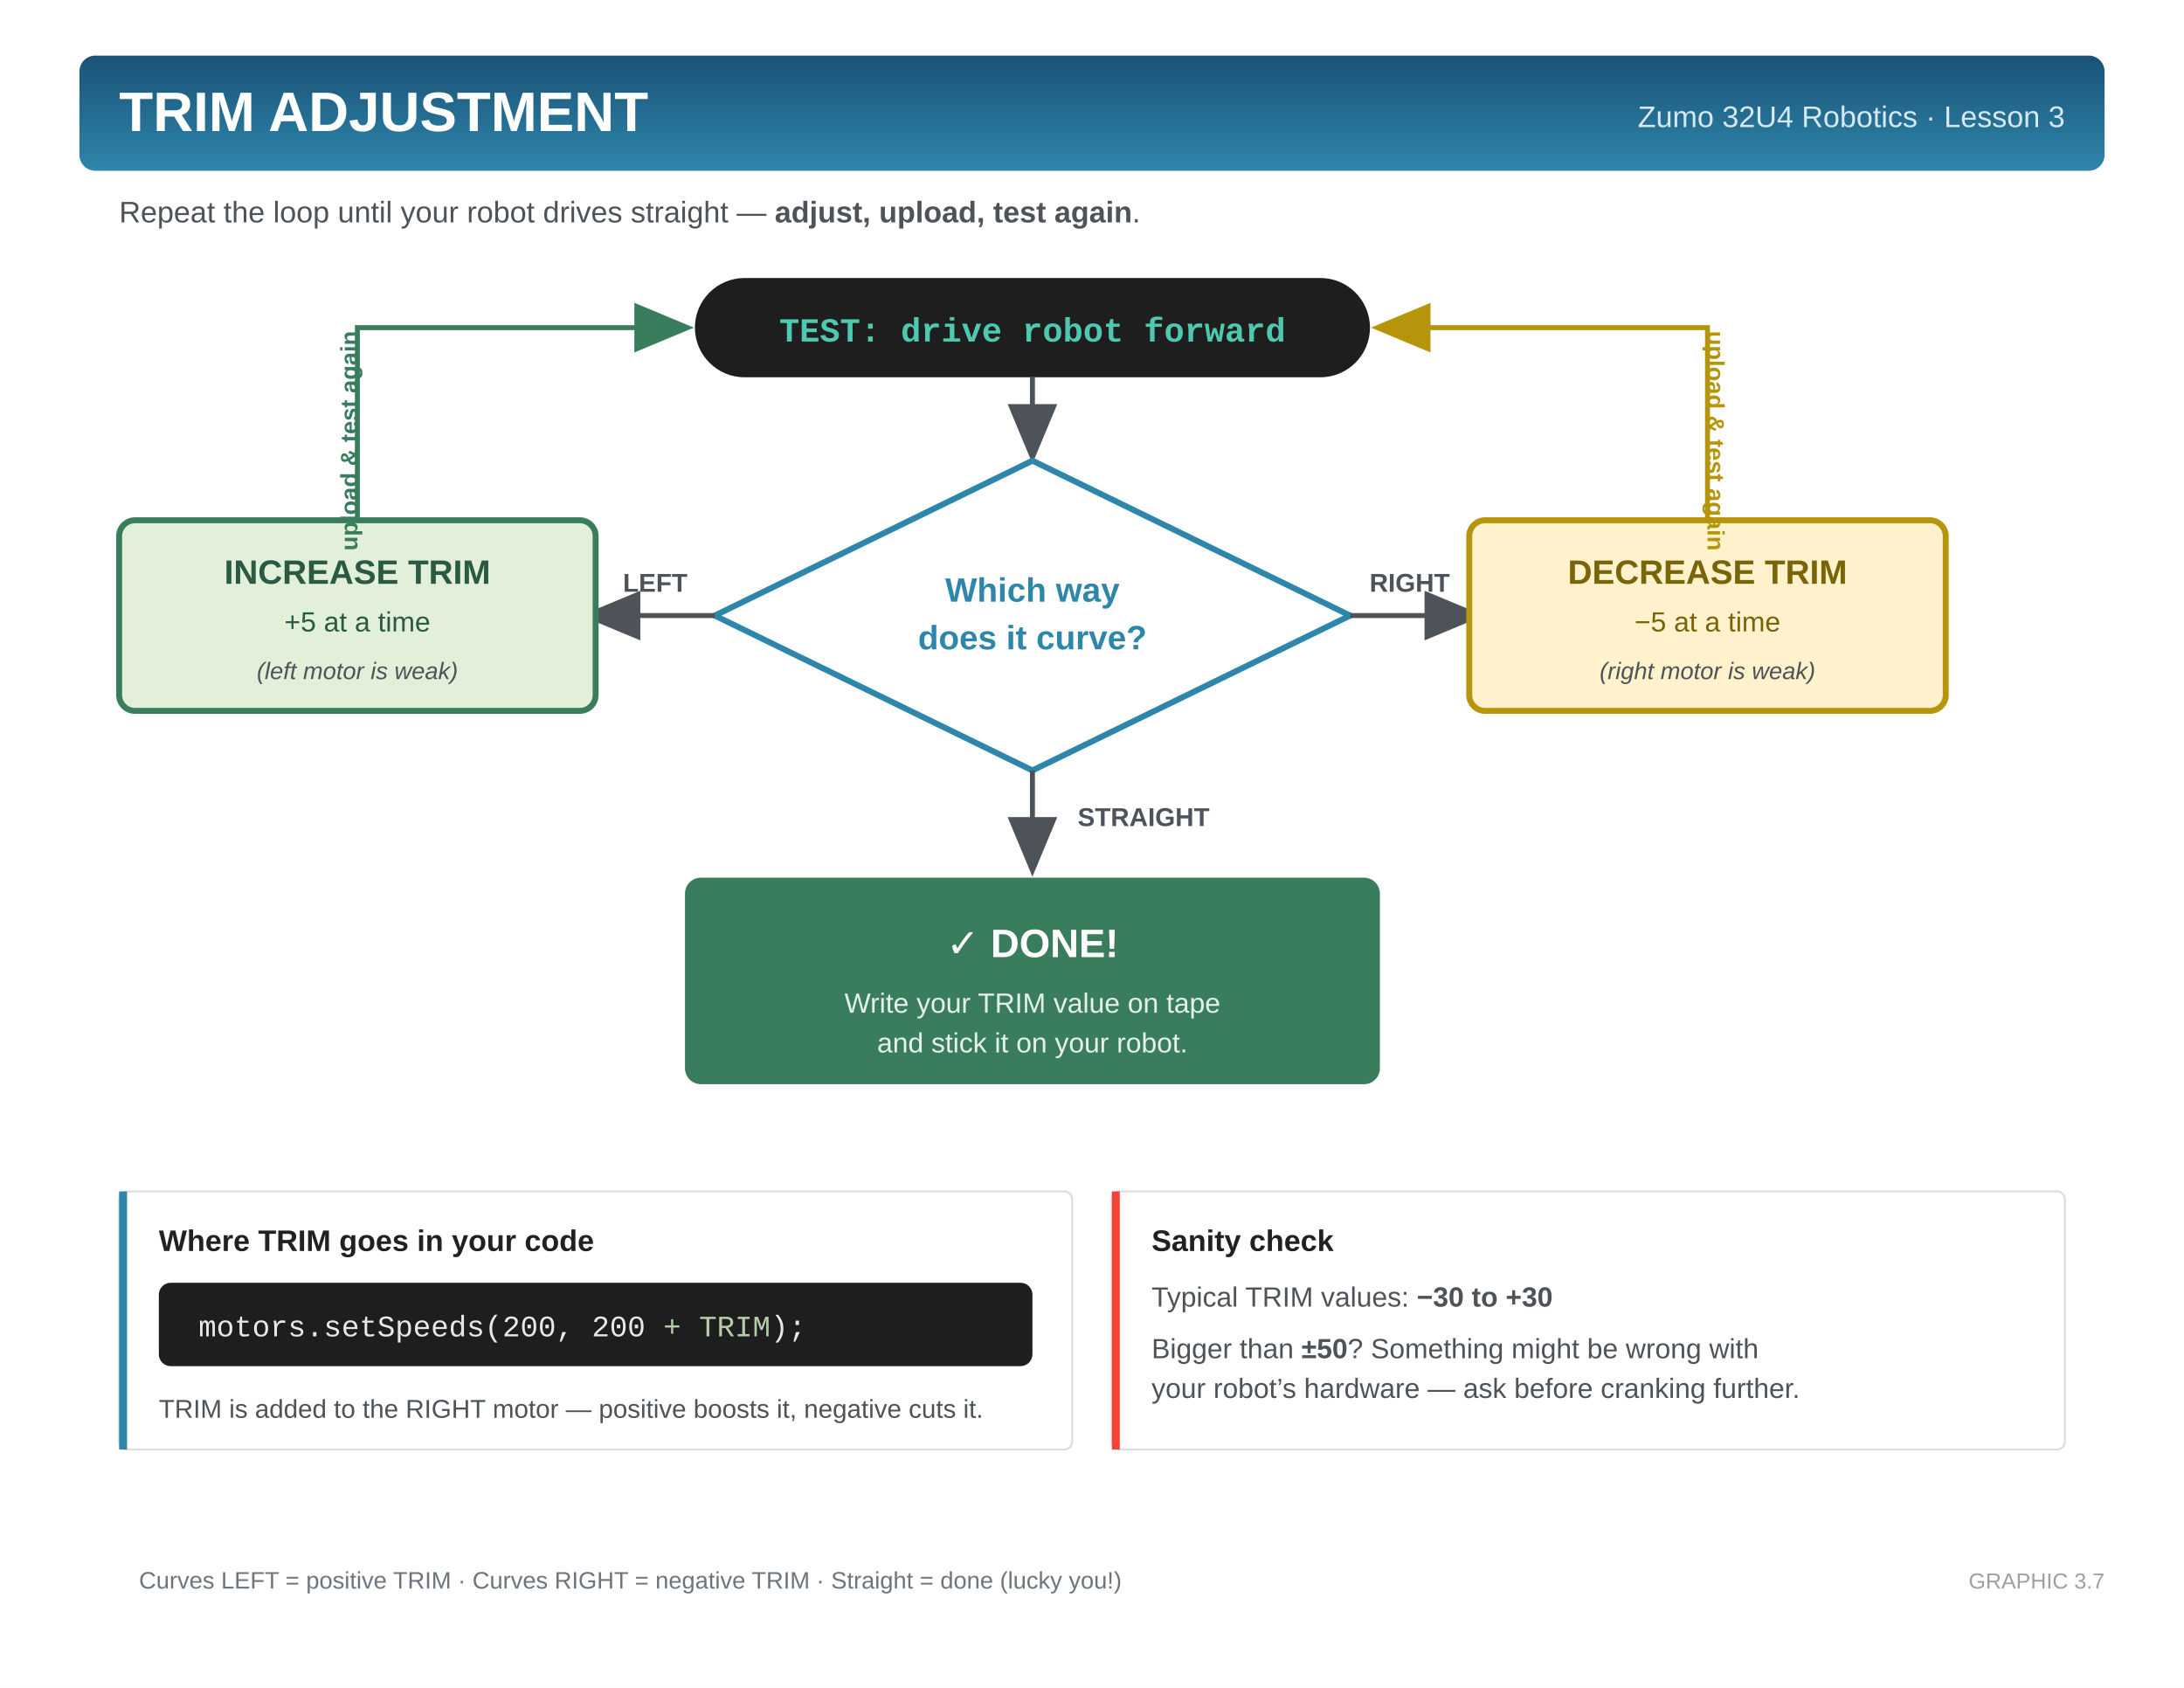
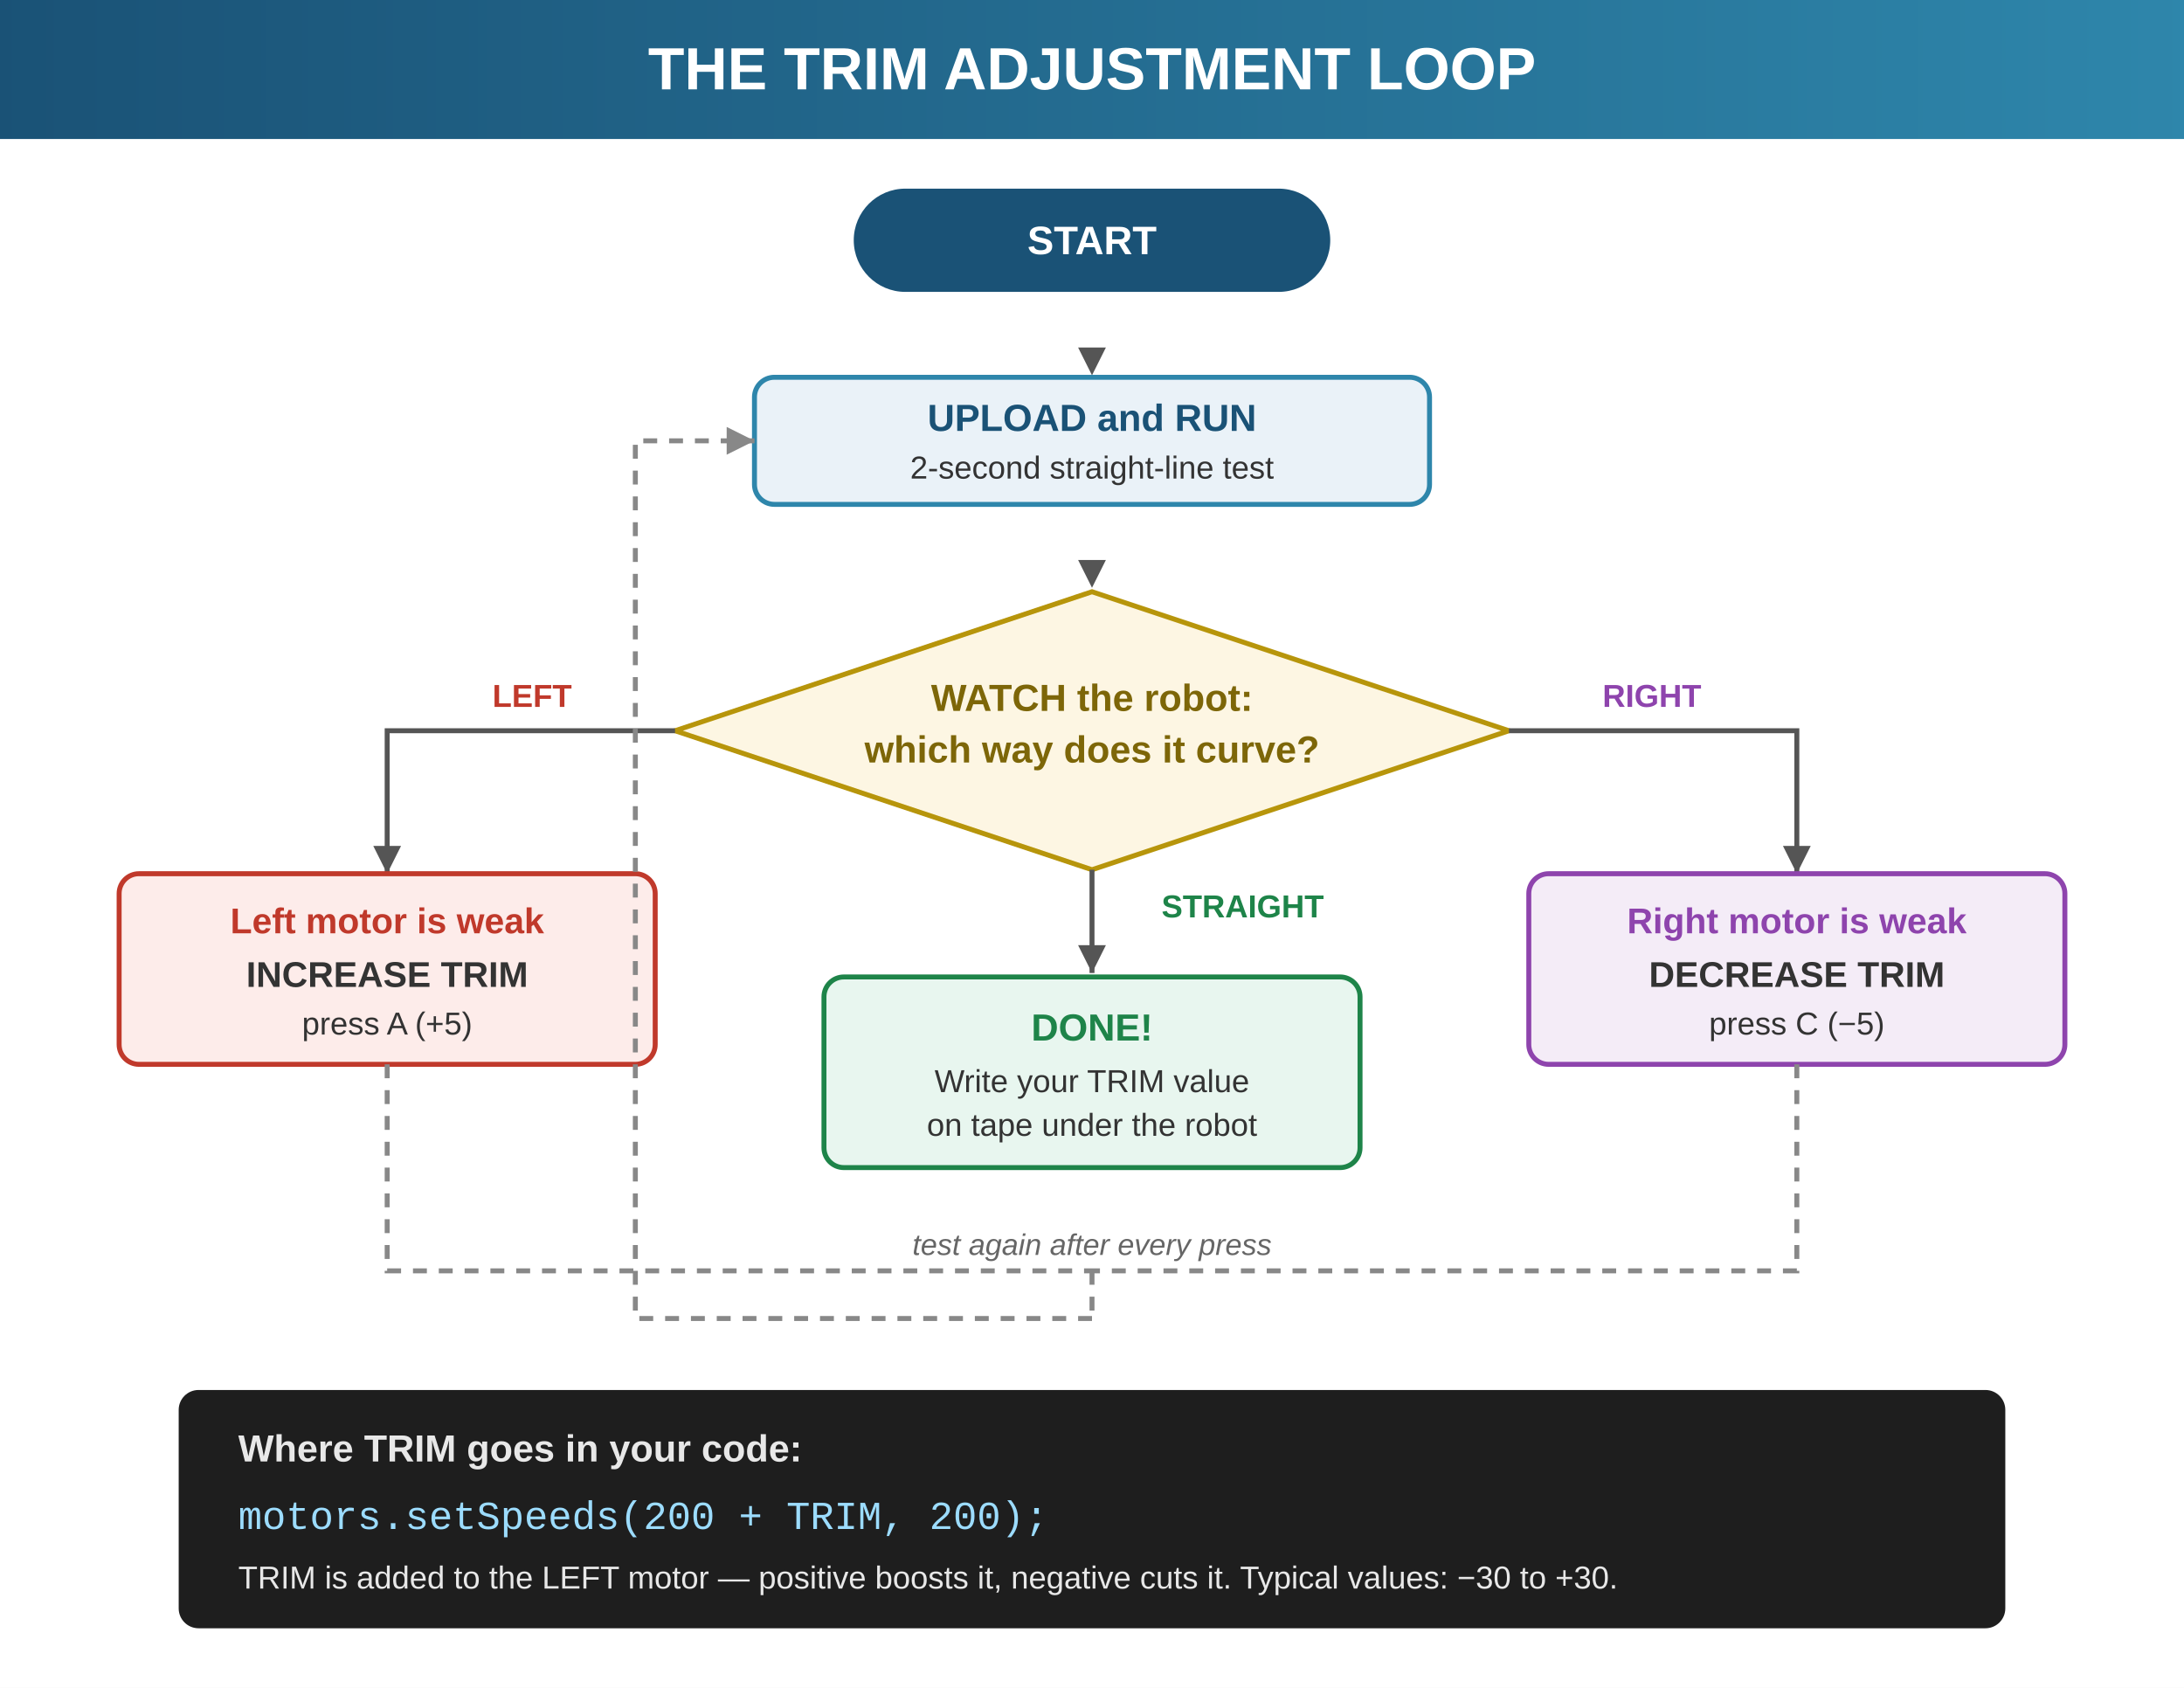
- <svg xmlns="http://www.w3.org/2000/svg" viewBox="0 0 1100 850" font-family="Segoe UI, Arial, sans-serif">
+ <svg xmlns="http://www.w3.org/2000/svg" viewBox="0 0 1100 850" font-family="Arial, Helvetica, sans-serif">
  <defs>
-     <linearGradient id="titleGrad" x1="0" y1="0" x2="0" y2="1">
+     <linearGradient id="tband" x1="0" y1="0" x2="1" y2="0">
      <stop offset="0" stop-color="#1a5276" />
      <stop offset="1" stop-color="#2e86ab" />
    </linearGradient>
-     <marker id="flowArrow" markerWidth="12" markerHeight="10" refX="9" refY="5" orient="auto">
-       <path d="M0,0 L12,5 L0,10 Z" fill="#4d5358" />
-     </marker>
-     <marker id="greenArrow" markerWidth="12" markerHeight="10" refX="9" refY="5" orient="auto">
-       <path d="M0,0 L12,5 L0,10 Z" fill="#3a7d5c" />
-     </marker>
-     <marker id="amberArrow" markerWidth="12" markerHeight="10" refX="9" refY="5" orient="auto">
-       <path d="M0,0 L12,5 L0,10 Z" fill="#b7950b" />
-     </marker>
  </defs>
-   <rect x="0" y="0" width="1100" height="850" fill="#ffffff" />
-   <rect x="40" y="28" width="1020" height="58" rx="8" fill="url(#titleGrad)" />
-   <text x="60" y="66" fill="#ffffff" font-size="28" font-weight="bold">TRIM ADJUSTMENT</text>
-   <text x="1040" y="64" fill="#d6e9f2" font-size="15" text-anchor="end">Zumo 32U4 Robotics · Lesson 3</text>
-   <text x="60" y="112" fill="#4d5358" font-size="15">Repeat the loop until your robot drives straight — <tspan font-weight="bold">adjust, upload, test again</tspan>.</text>
-   <rect x="350" y="140" width="340" height="50" rx="25" fill="#1e1e1e" />
-   <text x="520" y="172" fill="#4EC9B0" font-size="17" font-weight="bold" text-anchor="middle" font-family="Courier New, monospace">TEST: drive robot forward</text>
-   <line x1="520" y1="190" x2="520" y2="226" stroke="#4d5358" stroke-width="2.5" marker-end="url(#flowArrow)" />
-   <polygon points="520,232 680,310 520,388 360,310" fill="#ffffff" stroke="#2e86ab" stroke-width="3" />
-   <text x="520" y="303" fill="#2e86ab" font-size="17" font-weight="bold" text-anchor="middle">Which way</text>
-   <text x="520" y="327" fill="#2e86ab" font-size="17" font-weight="bold" text-anchor="middle">does it curve?</text>
-   <line x1="360" y1="310" x2="300" y2="310" stroke="#4d5358" stroke-width="2.5" marker-end="url(#flowArrow)" />
-   <text x="330" y="298" fill="#4d5358" font-size="13" font-weight="bold" text-anchor="middle">LEFT</text>
-   <rect x="60" y="262" width="240" height="96" rx="8" fill="#E2F0D9" stroke="#3a7d5c" stroke-width="3" />
-   <text x="180" y="294" fill="#2a5a42" font-size="17" font-weight="bold" text-anchor="middle">INCREASE TRIM</text>
-   <text x="180" y="318" fill="#2a5a42" font-size="14" text-anchor="middle">+5 at a time</text>
-   <text x="180" y="342" fill="#4d5358" font-size="12" font-style="italic" text-anchor="middle">(left motor is weak)</text>
-   <line x1="680" y1="310" x2="740" y2="310" stroke="#4d5358" stroke-width="2.5" marker-end="url(#flowArrow)" />
-   <text x="710" y="298" fill="#4d5358" font-size="13" font-weight="bold" text-anchor="middle">RIGHT</text>
-   <rect x="740" y="262" width="240" height="96" rx="8" fill="#FFF2CC" stroke="#b7950b" stroke-width="3" />
-   <text x="860" y="294" fill="#7a6408" font-size="17" font-weight="bold" text-anchor="middle">DECREASE TRIM</text>
-   <text x="860" y="318" fill="#7a6408" font-size="14" text-anchor="middle">−5 at a time</text>
-   <text x="860" y="342" fill="#4d5358" font-size="12" font-style="italic" text-anchor="middle">(right motor is weak)</text>
-   <path d="M 180 262 L 180 165 L 342 165" fill="none" stroke="#3a7d5c" stroke-width="2.5" marker-end="url(#greenArrow)" />
-   <text x="180" y="222" fill="#3a7d5c" font-size="12" font-weight="bold" text-anchor="middle" transform="rotate(-90 180 222)">upload &amp; test again</text>
-   <path d="M 860 262 L 860 165 L 698 165" fill="none" stroke="#b7950b" stroke-width="2.5" marker-end="url(#amberArrow)" />
-   <text x="860" y="222" fill="#b7950b" font-size="12" font-weight="bold" text-anchor="middle" transform="rotate(90 860 222)">upload &amp; test again</text>
-   <line x1="520" y1="388" x2="520" y2="434" stroke="#4d5358" stroke-width="2.5" marker-end="url(#flowArrow)" />
-   <text x="576" y="416" fill="#4d5358" font-size="13" font-weight="bold" text-anchor="middle">STRAIGHT</text>
-   <rect x="345" y="442" width="350" height="104" rx="8" fill="#3a7d5c" />
-   <text x="520" y="482" fill="#ffffff" font-size="20" font-weight="bold" text-anchor="middle">✓ DONE!</text>
-   <text x="520" y="510" fill="#e3f2ed" font-size="14" text-anchor="middle">Write your TRIM value on tape</text>
-   <text x="520" y="530" fill="#e3f2ed" font-size="14" text-anchor="middle">and stick it on your robot.</text>
-   <rect x="60" y="600" width="480" height="130" rx="4" fill="#ffffff" stroke="#dddddd" />
-   <rect x="60" y="600" width="4" height="130" fill="#2e86ab" />
-   <text x="80" y="630" fill="#212121" font-size="15" font-weight="bold">Where TRIM goes in your code</text>
-   <rect x="80" y="646" width="440" height="42" rx="6" fill="#1e1e1e" />
-   <text x="100" y="673" fill="#e8e8e8" font-size="15" font-family="Courier New, monospace">motors.setSpeeds(200, 200 <tspan fill="#b5cea8">+ TRIM</tspan>);</text>
-   <text x="80" y="714" fill="#4d5358" font-size="13">TRIM is added to the RIGHT motor — positive boosts it, negative cuts it.</text>
-   <rect x="560" y="600" width="480" height="130" rx="4" fill="#ffffff" stroke="#dddddd" />
-   <rect x="560" y="600" width="4" height="130" fill="#f44336" />
-   <text x="580" y="630" fill="#212121" font-size="15" font-weight="bold">Sanity check</text>
-   <text x="580" y="658" fill="#4d5358" font-size="14">Typical TRIM values: <tspan font-weight="bold">−30 to +30</tspan>
-   </text>
-   <text x="580" y="684" fill="#4d5358" font-size="14">Bigger than <tspan font-weight="bold">±50</tspan>? Something might be wrong with</text>
-   <text x="580" y="704" fill="#4d5358" font-size="14">your robot’s hardware — ask before cranking further.</text>
-   <text x="70" y="800" fill="#6c757d" font-size="12">Curves LEFT = positive TRIM · Curves RIGHT = negative TRIM · Straight = done (lucky you!)</text>
-   <text x="1060" y="800" fill="#9aa0a6" font-size="11" text-anchor="end">GRAPHIC 3.7</text>
+   <rect width="1100" height="850" fill="#ffffff" />
+   <rect x="0" y="0" width="1100" height="70" fill="url(#tband)" />
+   <text x="550" y="45" fill="#ffffff" font-size="30" font-weight="bold" text-anchor="middle">THE TRIM ADJUSTMENT LOOP</text>
+   <rect x="430" y="95" width="240" height="52" rx="26" fill="#1a5276" />
+   <text x="550" y="128" fill="#ffffff" font-size="20" font-weight="bold" text-anchor="middle">START</text>
+   <polygon points="550,147 550,175 543,175 550,189 557,175 550,175" fill="#555555" />
+   <rect x="380" y="190" width="340" height="64" rx="10" fill="#eaf2f8" stroke="#2e86ab" stroke-width="2.5" />
+   <text x="550" y="217" font-size="19" font-weight="bold" fill="#1a5276" text-anchor="middle">UPLOAD and RUN</text>
+   <text x="550" y="241" font-size="16" fill="#333333" text-anchor="middle">2-second straight-line test</text>
+   <polygon points="550,254 550,282 543,282 550,296 557,282 550,282" fill="#555555" />
+   <polygon points="550,298 760,368 550,438 340,368" fill="#fdf6e3" stroke="#b7950b" stroke-width="2.5" />
+   <text x="550" y="358" font-size="19" font-weight="bold" fill="#7d6608" text-anchor="middle">WATCH the robot:</text>
+   <text x="550" y="384" font-size="19" font-weight="bold" fill="#7d6608" text-anchor="middle">which way does it curve?</text>
+   <text x="268" y="356" font-size="16" font-weight="bold" fill="#c0392b" text-anchor="middle">LEFT</text>
+   <path d="M 340 368 L 195 368 L 195 440" fill="none" stroke="#555555" stroke-width="2.5" />
+   <polygon points="195,440 188,426 202,426" fill="#555555" />
+   <rect x="60" y="440" width="270" height="96" rx="10" fill="#fdecea" stroke="#c0392b" stroke-width="2.5" />
+   <text x="195" y="470" font-size="18" font-weight="bold" fill="#c0392b" text-anchor="middle">Left motor is weak</text>
+   <text x="195" y="497" font-size="18" font-weight="bold" fill="#333333" text-anchor="middle">INCREASE TRIM</text>
+   <text x="195" y="521" font-size="16" fill="#333333" text-anchor="middle">press A (+5)</text>
+   <text x="832" y="356" font-size="16" font-weight="bold" fill="#8e44ad" text-anchor="middle">RIGHT</text>
+   <path d="M 760 368 L 905 368 L 905 440" fill="none" stroke="#555555" stroke-width="2.5" />
+   <polygon points="905,440 898,426 912,426" fill="#555555" />
+   <rect x="770" y="440" width="270" height="96" rx="10" fill="#f4ecf7" stroke="#8e44ad" stroke-width="2.5" />
+   <text x="905" y="470" font-size="18" font-weight="bold" fill="#8e44ad" text-anchor="middle">Right motor is weak</text>
+   <text x="905" y="497" font-size="18" font-weight="bold" fill="#333333" text-anchor="middle">DECREASE TRIM</text>
+   <text x="905" y="521" font-size="16" fill="#333333" text-anchor="middle">press C (−5)</text>
+   <text x="585" y="462" font-size="16" font-weight="bold" fill="#1e8449" text-anchor="start">STRAIGHT</text>
+   <path d="M 550 438 L 550 490" fill="none" stroke="#555555" stroke-width="2.5" />
+   <polygon points="550,490 543,476 557,476" fill="#555555" />
+   <rect x="415" y="492" width="270" height="96" rx="10" fill="#e8f6ef" stroke="#1e8449" stroke-width="2.5" />
+   <text x="550" y="524" font-size="19" font-weight="bold" fill="#1e8449" text-anchor="middle">DONE!</text>
+   <text x="550" y="550" font-size="16" fill="#333333" text-anchor="middle">Write your TRIM value</text>
+   <text x="550" y="572" font-size="16" fill="#333333" text-anchor="middle">on tape under the robot</text>
+   <path d="M 195 536 L 195 640 L 550 640" fill="none" stroke="#888888" stroke-width="2.5" stroke-dasharray="7 6" />
+   <path d="M 905 536 L 905 640 L 550 640" fill="none" stroke="#888888" stroke-width="2.5" stroke-dasharray="7 6" />
+   <path d="M 550 640 L 550 664" fill="none" stroke="#888888" stroke-width="2.5" stroke-dasharray="7 6" />
+   <text x="550" y="632" font-size="15" font-style="italic" fill="#666666" text-anchor="middle">test again after every press</text>
+   <path d="M 550 664 L 320 664 L 320 222 L 380 222" fill="none" stroke="#888888" stroke-width="2.5" stroke-dasharray="7 6" />
+   <polygon points="380,222 366,215 366,229" fill="#888888" />
+   <rect x="90" y="700" width="920" height="120" rx="10" fill="#1e1e1e" />
+   <text x="120" y="736" font-size="19" font-weight="bold" fill="#e8e8e8">Where TRIM goes in your code:</text>
+   <text x="120" y="770" font-family="'Courier New', monospace" font-size="20" fill="#9cdcfe" textLength="560">motors.setSpeeds(200 + TRIM, 200);</text>
+   <text x="120" y="800" font-size="16" fill="#e8e8e8">TRIM is added to the LEFT motor — positive boosts it, negative cuts it. Typical values: −30 to +30.</text>
</svg>
